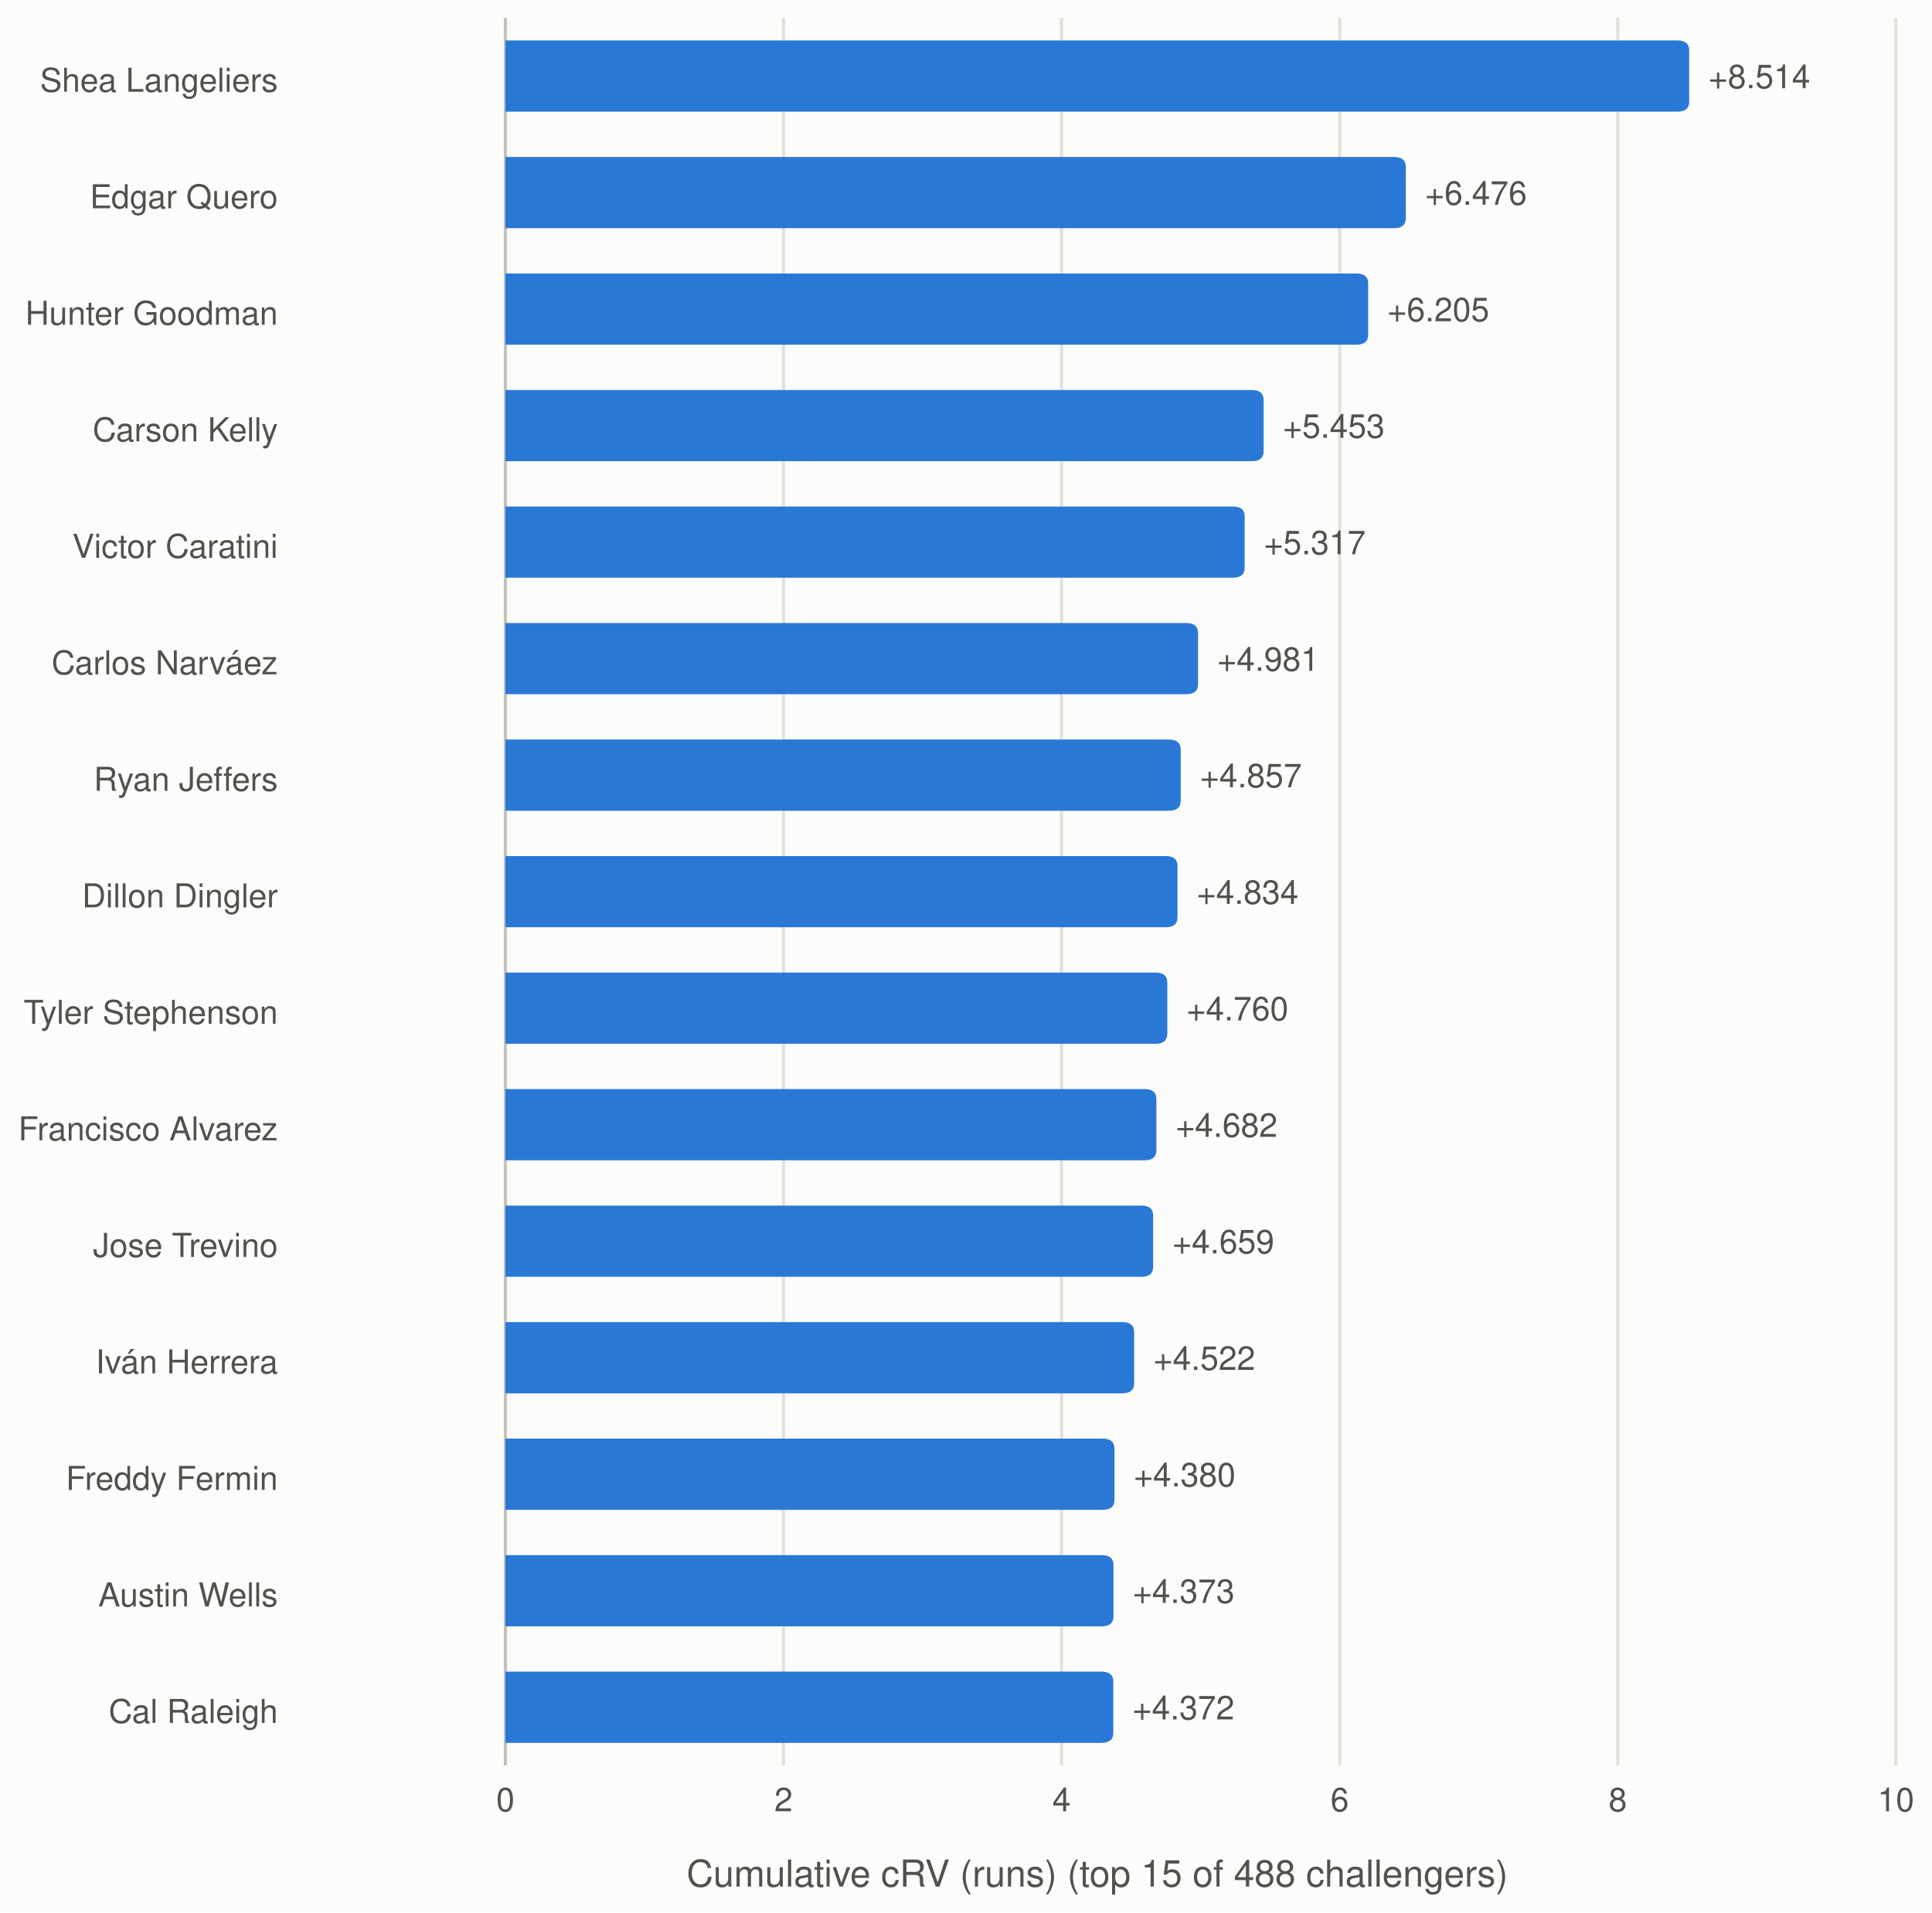
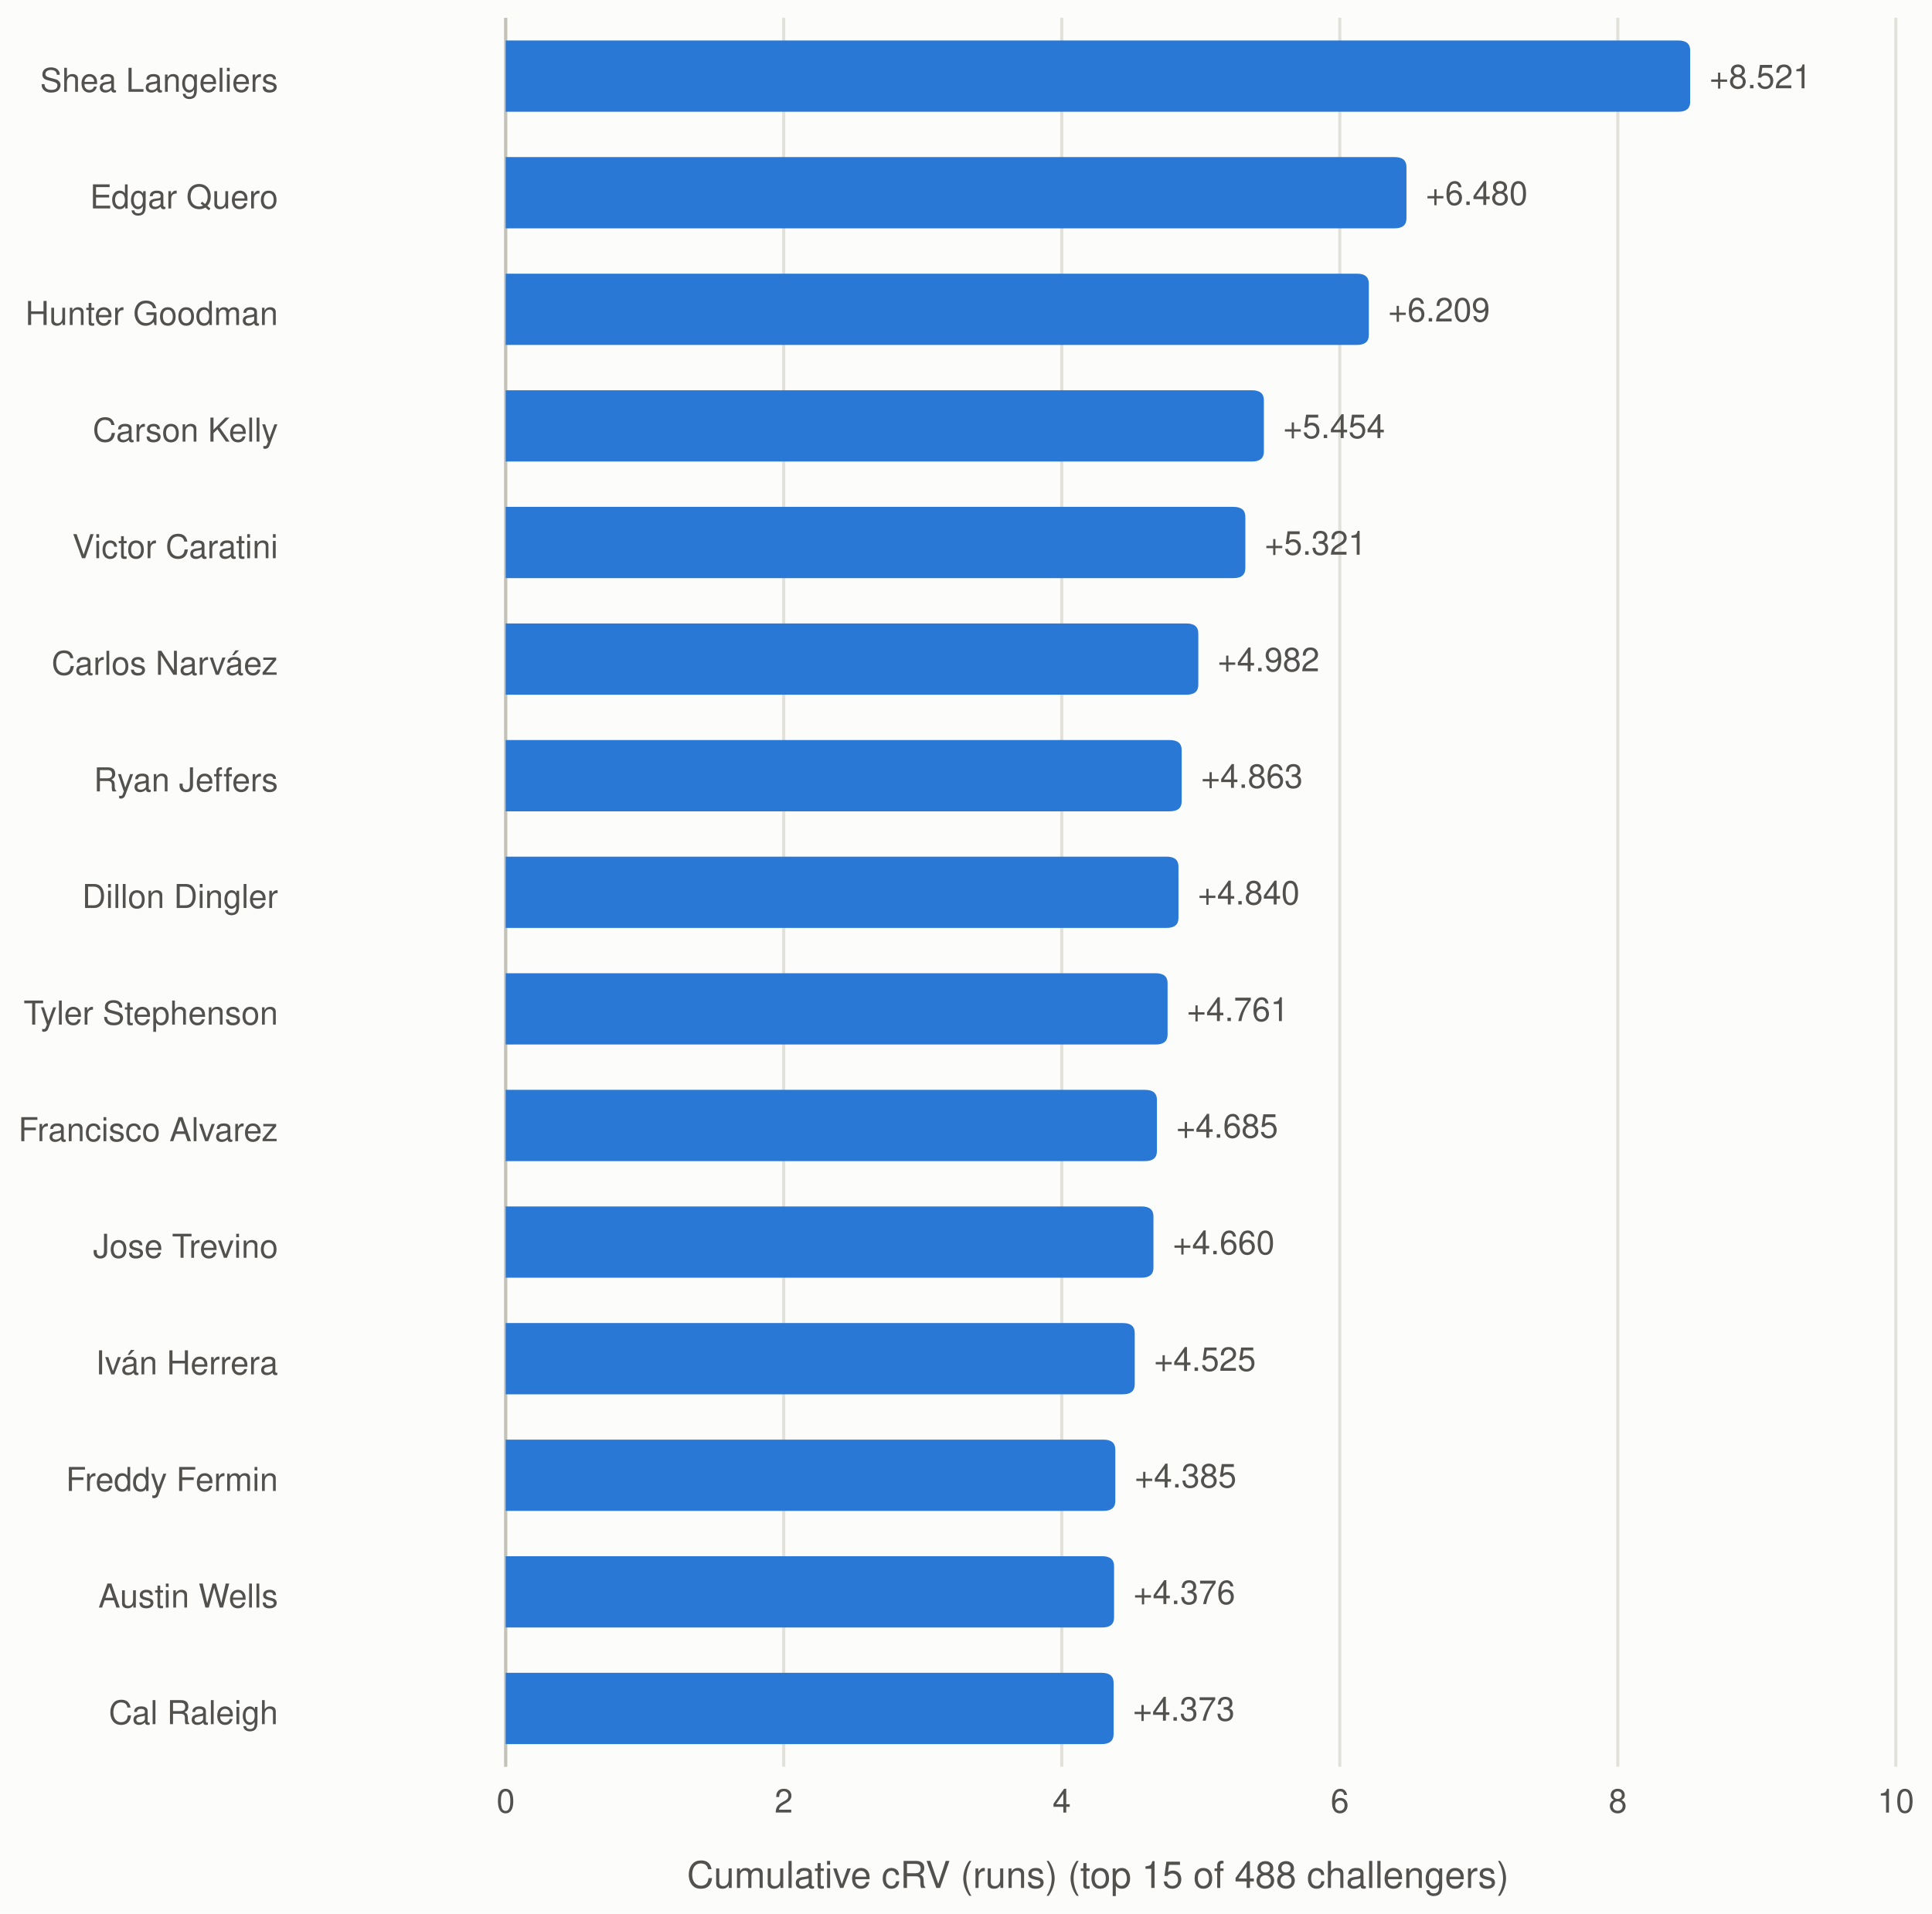
- <svg xmlns="http://www.w3.org/2000/svg" width="468.729pt" height="464.061pt" viewBox="0 0 468.729 464.061" version="1.1">
+ <svg xmlns="http://www.w3.org/2000/svg" width="468.452pt" height="464.061pt" viewBox="0 0 468.452 464.061" version="1.1">
  <defs>
    <style type="text/css">*{stroke-linejoin: round; stroke-linecap: butt}</style>
  </defs>
  <g id="figure_1">
    <g id="patch_1">
-       <path d="M 0 464.061  L 468.729 464.061  L 468.729 0  L 0 0  z " style="fill: #fcfcfb" />
+       <path d="M 0 464.061  L 468.452 464.061  L 468.452 0  L 0 0  z " style="fill: #fcfcfb" />
    </g>
    <g id="axes_1">
      <g id="patch_2">
        <path d="M 70.918 428.436  L 461.517 428.436  L 461.517 4.32  L 70.918 4.32  z " style="fill: #fcfcfb" />
      </g>
      <g id="matplotlib.axis_1">
        <g id="xtick_1">
          <g id="line2d_1">
-             <path d="M 122.615 428.436  L 122.615 4.32  " clip-path="url(#p8876d76a82)" style="fill: none; stroke: #e1e0d9; stroke-width: 0.75; stroke-linecap: square" />
+             <path d="M 122.615 428.436  L 122.615 4.32  " clip-path="url(#p052d9e7dcb)" style="fill: none; stroke: #e1e0d9; stroke-width: 0.75; stroke-linecap: square" />
          </g>
          <g id="line2d_2" />
          <g id="text_1">
            <text style="font-size: 8px; font-family: 'Helvetica Neue', 'Helvetica', 'Arial', 'DejaVu Sans', sans-serif; text-anchor: middle; fill: #52514e" x="122.615" y="439.552" transform="rotate(-0 122.6146 439.552)">0</text>
          </g>
        </g>
        <g id="xtick_2">
          <g id="line2d_3">
-             <path d="M 190.084 428.436  L 190.084 4.32  " clip-path="url(#p8876d76a82)" style="fill: none; stroke: #e1e0d9; stroke-width: 0.75; stroke-linecap: square" />
+             <path d="M 190.029 428.436  L 190.029 4.32  " clip-path="url(#p052d9e7dcb)" style="fill: none; stroke: #e1e0d9; stroke-width: 0.75; stroke-linecap: square" />
          </g>
          <g id="line2d_4" />
          <g id="text_2">
-             <text style="font-size: 8px; font-family: 'Helvetica Neue', 'Helvetica', 'Arial', 'DejaVu Sans', sans-serif; text-anchor: middle; fill: #52514e" x="190.084" y="439.552" transform="rotate(-0 190.0839 439.552)">2</text>
+             <text style="font-size: 8px; font-family: 'Helvetica Neue', 'Helvetica', 'Arial', 'DejaVu Sans', sans-serif; text-anchor: middle; fill: #52514e" x="190.029" y="439.552" transform="rotate(-0 190.0285 439.552)">2</text>
          </g>
        </g>
        <g id="xtick_3">
          <g id="line2d_5">
-             <path d="M 257.553 428.436  L 257.553 4.32  " clip-path="url(#p8876d76a82)" style="fill: none; stroke: #e1e0d9; stroke-width: 0.75; stroke-linecap: square" />
+             <path d="M 257.442 428.436  L 257.442 4.32  " clip-path="url(#p052d9e7dcb)" style="fill: none; stroke: #e1e0d9; stroke-width: 0.75; stroke-linecap: square" />
          </g>
          <g id="line2d_6" />
          <g id="text_3">
-             <text style="font-size: 8px; font-family: 'Helvetica Neue', 'Helvetica', 'Arial', 'DejaVu Sans', sans-serif; text-anchor: middle; fill: #52514e" x="257.553" y="439.552" transform="rotate(-0 257.5533 439.552)">4</text>
+             <text style="font-size: 8px; font-family: 'Helvetica Neue', 'Helvetica', 'Arial', 'DejaVu Sans', sans-serif; text-anchor: middle; fill: #52514e" x="257.442" y="439.552" transform="rotate(-0 257.4425 439.552)">4</text>
          </g>
        </g>
        <g id="xtick_4">
          <g id="line2d_7">
-             <path d="M 325.023 428.436  L 325.023 4.32  " clip-path="url(#p8876d76a82)" style="fill: none; stroke: #e1e0d9; stroke-width: 0.75; stroke-linecap: square" />
+             <path d="M 324.856 428.436  L 324.856 4.32  " clip-path="url(#p052d9e7dcb)" style="fill: none; stroke: #e1e0d9; stroke-width: 0.75; stroke-linecap: square" />
          </g>
          <g id="line2d_8" />
          <g id="text_4">
-             <text style="font-size: 8px; font-family: 'Helvetica Neue', 'Helvetica', 'Arial', 'DejaVu Sans', sans-serif; text-anchor: middle; fill: #52514e" x="325.023" y="439.552" transform="rotate(-0 325.0227 439.552)">6</text>
+             <text style="font-size: 8px; font-family: 'Helvetica Neue', 'Helvetica', 'Arial', 'DejaVu Sans', sans-serif; text-anchor: middle; fill: #52514e" x="324.856" y="439.552" transform="rotate(-0 324.8564 439.552)">6</text>
          </g>
        </g>
        <g id="xtick_5">
          <g id="line2d_9">
-             <path d="M 392.492 428.436  L 392.492 4.32  " clip-path="url(#p8876d76a82)" style="fill: none; stroke: #e1e0d9; stroke-width: 0.75; stroke-linecap: square" />
+             <path d="M 392.27 428.436  L 392.27 4.32  " clip-path="url(#p052d9e7dcb)" style="fill: none; stroke: #e1e0d9; stroke-width: 0.75; stroke-linecap: square" />
          </g>
          <g id="line2d_10" />
          <g id="text_5">
-             <text style="font-size: 8px; font-family: 'Helvetica Neue', 'Helvetica', 'Arial', 'DejaVu Sans', sans-serif; text-anchor: middle; fill: #52514e" x="392.492" y="439.552" transform="rotate(-0 392.4921 439.552)">8</text>
+             <text style="font-size: 8px; font-family: 'Helvetica Neue', 'Helvetica', 'Arial', 'DejaVu Sans', sans-serif; text-anchor: middle; fill: #52514e" x="392.27" y="439.552" transform="rotate(-0 392.2703 439.552)">8</text>
          </g>
        </g>
        <g id="xtick_6">
          <g id="line2d_11">
-             <path d="M 459.961 428.436  L 459.961 4.32  " clip-path="url(#p8876d76a82)" style="fill: none; stroke: #e1e0d9; stroke-width: 0.75; stroke-linecap: square" />
+             <path d="M 459.684 428.436  L 459.684 4.32  " clip-path="url(#p052d9e7dcb)" style="fill: none; stroke: #e1e0d9; stroke-width: 0.75; stroke-linecap: square" />
          </g>
          <g id="line2d_12" />
          <g id="text_6">
-             <text style="font-size: 8px; font-family: 'Helvetica Neue', 'Helvetica', 'Arial', 'DejaVu Sans', sans-serif; text-anchor: middle; fill: #52514e" x="459.961" y="439.552" transform="rotate(-0 459.9614 439.552)">10</text>
+             <text style="font-size: 8px; font-family: 'Helvetica Neue', 'Helvetica', 'Arial', 'DejaVu Sans', sans-serif; text-anchor: middle; fill: #52514e" x="459.684" y="439.552" transform="rotate(-0 459.6843 439.552)">10</text>
          </g>
        </g>
        <g id="text_7">
          <text style="font-size: 9px; font-family: 'Helvetica Neue', 'Helvetica', 'Arial', 'DejaVu Sans', sans-serif; text-anchor: middle; fill: #52514e" x="266.217" y="457.824" transform="rotate(-0 266.2175 457.824)">Cumulative cRV (runs)    (top 15 of 488 challengers)</text>
        </g>
      </g>
      <g id="matplotlib.axis_2">
        <g id="ytick_1">
          <g id="line2d_13" />
          <g id="text_8">
            <text style="font-size: 8px; font-family: 'Helvetica Neue', 'Helvetica', 'Arial', 'DejaVu Sans', sans-serif; text-anchor: end; fill: #52514e" x="67.418" y="22.265" transform="rotate(-0 67.4175 22.2652)">Shea Langeliers</text>
          </g>
        </g>
        <g id="ytick_2">
          <g id="line2d_14" />
          <g id="text_9">
            <text style="font-size: 8px; font-family: 'Helvetica Neue', 'Helvetica', 'Arial', 'DejaVu Sans', sans-serif; text-anchor: end; fill: #52514e" x="67.418" y="50.54" transform="rotate(-0 67.4175 50.5396)">Edgar Quero</text>
          </g>
        </g>
        <g id="ytick_3">
          <g id="line2d_15" />
          <g id="text_10">
            <text style="font-size: 8px; font-family: 'Helvetica Neue', 'Helvetica', 'Arial', 'DejaVu Sans', sans-serif; text-anchor: end; fill: #52514e" x="67.418" y="78.814" transform="rotate(-0 67.4175 78.814)">Hunter Goodman</text>
          </g>
        </g>
        <g id="ytick_4">
          <g id="line2d_16" />
          <g id="text_11">
            <text style="font-size: 8px; font-family: 'Helvetica Neue', 'Helvetica', 'Arial', 'DejaVu Sans', sans-serif; text-anchor: end; fill: #52514e" x="67.418" y="107.088" transform="rotate(-0 67.4175 107.0884)">Carson Kelly</text>
          </g>
        </g>
        <g id="ytick_5">
          <g id="line2d_17" />
          <g id="text_12">
            <text style="font-size: 8px; font-family: 'Helvetica Neue', 'Helvetica', 'Arial', 'DejaVu Sans', sans-serif; text-anchor: end; fill: #52514e" x="67.418" y="135.363" transform="rotate(-0 67.4175 135.3628)">Victor Caratini</text>
          </g>
        </g>
        <g id="ytick_6">
          <g id="line2d_18" />
          <g id="text_13">
            <text style="font-size: 8px; font-family: 'Helvetica Neue', 'Helvetica', 'Arial', 'DejaVu Sans', sans-serif; text-anchor: end; fill: #52514e" x="67.418" y="163.637" transform="rotate(-0 67.4175 163.6372)">Carlos Narváez</text>
          </g>
        </g>
        <g id="ytick_7">
          <g id="line2d_19" />
          <g id="text_14">
            <text style="font-size: 8px; font-family: 'Helvetica Neue', 'Helvetica', 'Arial', 'DejaVu Sans', sans-serif; text-anchor: end; fill: #52514e" x="67.418" y="191.912" transform="rotate(-0 67.4175 191.9116)">Ryan Jeffers</text>
          </g>
        </g>
        <g id="ytick_8">
          <g id="line2d_20" />
          <g id="text_15">
            <text style="font-size: 8px; font-family: 'Helvetica Neue', 'Helvetica', 'Arial', 'DejaVu Sans', sans-serif; text-anchor: end; fill: #52514e" x="67.418" y="220.186" transform="rotate(-0 67.4175 220.186)">Dillon Dingler</text>
          </g>
        </g>
        <g id="ytick_9">
          <g id="line2d_21" />
          <g id="text_16">
            <text style="font-size: 8px; font-family: 'Helvetica Neue', 'Helvetica', 'Arial', 'DejaVu Sans', sans-serif; text-anchor: end; fill: #52514e" x="67.418" y="248.46" transform="rotate(-0 67.4175 248.4604)">Tyler Stephenson</text>
          </g>
        </g>
        <g id="ytick_10">
          <g id="line2d_22" />
          <g id="text_17">
            <text style="font-size: 8px; font-family: 'Helvetica Neue', 'Helvetica', 'Arial', 'DejaVu Sans', sans-serif; text-anchor: end; fill: #52514e" x="67.418" y="276.735" transform="rotate(-0 67.4175 276.7348)">Francisco Alvarez</text>
          </g>
        </g>
        <g id="ytick_11">
          <g id="line2d_23" />
          <g id="text_18">
            <text style="font-size: 8px; font-family: 'Helvetica Neue', 'Helvetica', 'Arial', 'DejaVu Sans', sans-serif; text-anchor: end; fill: #52514e" x="67.418" y="305.009" transform="rotate(-0 67.4175 305.0092)">Jose Trevino</text>
          </g>
        </g>
        <g id="ytick_12">
          <g id="line2d_24" />
          <g id="text_19">
            <text style="font-size: 8px; font-family: 'Helvetica Neue', 'Helvetica', 'Arial', 'DejaVu Sans', sans-serif; text-anchor: end; fill: #52514e" x="67.418" y="333.284" transform="rotate(-0 67.4175 333.2836)">Iván Herrera</text>
          </g>
        </g>
        <g id="ytick_13">
          <g id="line2d_25" />
          <g id="text_20">
            <text style="font-size: 8px; font-family: 'Helvetica Neue', 'Helvetica', 'Arial', 'DejaVu Sans', sans-serif; text-anchor: end; fill: #52514e" x="67.418" y="361.558" transform="rotate(-0 67.4175 361.558)">Freddy Fermin</text>
          </g>
        </g>
        <g id="ytick_14">
          <g id="line2d_26" />
          <g id="text_21">
            <text style="font-size: 8px; font-family: 'Helvetica Neue', 'Helvetica', 'Arial', 'DejaVu Sans', sans-serif; text-anchor: end; fill: #52514e" x="67.418" y="389.832" transform="rotate(-0 67.4175 389.8324)">Austin Wells</text>
          </g>
        </g>
        <g id="ytick_15">
          <g id="line2d_27" />
          <g id="text_22">
            <text style="font-size: 8px; font-family: 'Helvetica Neue', 'Helvetica', 'Arial', 'DejaVu Sans', sans-serif; text-anchor: end; fill: #52514e" x="67.418" y="418.107" transform="rotate(-0 67.4175 418.1068)">Cal Raleigh</text>
          </g>
        </g>
      </g>
      <g id="line2d_28">
-         <path d="M 122.615 428.436  L 122.615 4.32  " clip-path="url(#p8876d76a82)" style="fill: none; stroke: #c3c2b7; stroke-width: 0.75; stroke-linecap: square" />
+         <path d="M 122.615 428.436  L 122.615 4.32  " clip-path="url(#p052d9e7dcb)" style="fill: none; stroke: #c3c2b7; stroke-width: 0.75; stroke-linecap: square" />
      </g>
      <g id="patch_3">
-         <path d="M 122.615 9.817  L 406.94 9.817  Q 409.82 9.817 409.82 12.231  L 409.82 24.683  Q 409.82 27.097 406.94 27.097  L 122.615 27.097  z " clip-path="url(#p8876d76a82)" style="fill: #2a78d6" />
+         <path d="M 122.615 9.817  L 406.94 9.817  Q 409.82 9.817 409.82 12.233  L 409.82 24.681  Q 409.82 27.097 406.94 27.097  L 122.615 27.097  z " clip-path="url(#p052d9e7dcb)" style="fill: #2a78d6" />
      </g>
      <g id="patch_4">
-         <path d="M 122.615 38.092  L 338.189 38.092  Q 341.069 38.092 341.069 40.505  L 341.069 52.958  Q 341.069 55.372 338.189 55.372  L 122.615 55.372  z " clip-path="url(#p8876d76a82)" style="fill: #2a78d6" />
+         <path d="M 122.615 38.092  L 338.145 38.092  Q 341.025 38.092 341.025 40.507  L 341.025 52.956  Q 341.025 55.372 338.145 55.372  L 122.615 55.372  z " clip-path="url(#p052d9e7dcb)" style="fill: #2a78d6" />
      </g>
      <g id="patch_5">
-         <path d="M 122.615 66.366  L 329.058 66.366  Q 331.938 66.366 331.938 68.78  L 331.938 81.232  Q 331.938 83.646 329.058 83.646  L 122.615 83.646  z " clip-path="url(#p8876d76a82)" style="fill: #2a78d6" />
+         <path d="M 122.615 66.366  L 329.021 66.366  Q 331.901 66.366 331.901 68.782  L 331.901 81.23  Q 331.901 83.646 329.021 83.646  L 122.615 83.646  z " clip-path="url(#p052d9e7dcb)" style="fill: #2a78d6" />
      </g>
      <g id="patch_6">
-         <path d="M 122.615 94.64  L 303.69 94.64  Q 306.57 94.64 306.57 97.054  L 306.57 109.507  Q 306.57 111.92 303.69 111.92  L 122.615 111.92  z " clip-path="url(#p8876d76a82)" style="fill: #2a78d6" />
+         <path d="M 122.615 94.64  L 303.572 94.64  Q 306.452 94.64 306.452 97.056  L 306.452 109.505  Q 306.452 111.92 303.572 111.92  L 122.615 111.92  z " clip-path="url(#p052d9e7dcb)" style="fill: #2a78d6" />
      </g>
      <g id="patch_7">
-         <path d="M 122.615 122.915  L 299.091 122.915  Q 301.971 122.915 301.971 125.329  L 301.971 137.781  Q 301.971 140.195 299.091 140.195  L 122.615 140.195  z " clip-path="url(#p8876d76a82)" style="fill: #2a78d6" />
+         <path d="M 122.615 122.915  L 299.078 122.915  Q 301.958 122.915 301.958 125.331  L 301.958 137.779  Q 301.958 140.195 299.078 140.195  L 122.615 140.195  z " clip-path="url(#p052d9e7dcb)" style="fill: #2a78d6" />
      </g>
      <g id="patch_8">
-         <path d="M 122.615 151.189  L 287.778 151.189  Q 290.658 151.189 290.658 153.603  L 290.658 166.055  Q 290.658 168.469 287.778 168.469  L 122.615 168.469  z " clip-path="url(#p8876d76a82)" style="fill: #2a78d6" />
+         <path d="M 122.615 151.189  L 287.674 151.189  Q 290.554 151.189 290.554 153.605  L 290.554 166.053  Q 290.554 168.469 287.674 168.469  L 122.615 168.469  z " clip-path="url(#p052d9e7dcb)" style="fill: #2a78d6" />
      </g>
      <g id="patch_9">
-         <path d="M 122.615 179.464  L 283.573 179.464  Q 286.453 179.464 286.453 181.877  L 286.453 194.33  Q 286.453 196.744 283.573 196.744  L 122.615 196.744  z " clip-path="url(#p8876d76a82)" style="fill: #2a78d6" />
+         <path d="M 122.615 179.464  L 283.64 179.464  Q 286.52 179.464 286.52 181.879  L 286.52 194.328  Q 286.52 196.744 283.64 196.744  L 122.615 196.744  z " clip-path="url(#p052d9e7dcb)" style="fill: #2a78d6" />
      </g>
      <g id="patch_10">
-         <path d="M 122.615 207.738  L 282.797 207.738  Q 285.677 207.738 285.677 210.152  L 285.677 222.604  Q 285.677 225.018 282.797 225.018  L 122.615 225.018  z " clip-path="url(#p8876d76a82)" style="fill: #2a78d6" />
+         <path d="M 122.615 207.738  L 282.865 207.738  Q 285.745 207.738 285.745 210.154  L 285.745 222.602  Q 285.745 225.018 282.865 225.018  L 122.615 225.018  z " clip-path="url(#p052d9e7dcb)" style="fill: #2a78d6" />
      </g>
      <g id="patch_11">
-         <path d="M 122.615 236.012  L 280.323 236.012  Q 283.203 236.012 283.203 238.426  L 283.203 250.879  Q 283.203 253.292 280.323 253.292  L 122.615 253.292  z " clip-path="url(#p8876d76a82)" style="fill: #2a78d6" />
+         <path d="M 122.615 236.012  L 280.225 236.012  Q 283.105 236.012 283.105 238.428  L 283.105 250.877  Q 283.105 253.292 280.225 253.292  L 122.615 253.292  z " clip-path="url(#p052d9e7dcb)" style="fill: #2a78d6" />
      </g>
      <g id="patch_12">
-         <path d="M 122.615 264.287  L 277.669 264.287  Q 280.549 264.287 280.549 266.701  L 280.549 279.153  Q 280.549 281.567 277.669 281.567  L 122.615 281.567  z " clip-path="url(#p8876d76a82)" style="fill: #2a78d6" />
+         <path d="M 122.615 264.287  L 277.64 264.287  Q 280.52 264.287 280.52 266.703  L 280.52 279.151  Q 280.52 281.567 277.64 281.567  L 122.615 281.567  z " clip-path="url(#p052d9e7dcb)" style="fill: #2a78d6" />
      </g>
      <g id="patch_13">
-         <path d="M 122.615 292.561  L 276.893 292.561  Q 279.773 292.561 279.773 294.975  L 279.773 307.427  Q 279.773 309.841 276.893 309.841  L 122.615 309.841  z " clip-path="url(#p8876d76a82)" style="fill: #2a78d6" />
+         <path d="M 122.615 292.561  L 276.798 292.561  Q 279.678 292.561 279.678 294.977  L 279.678 307.425  Q 279.678 309.841 276.798 309.841  L 122.615 309.841  z " clip-path="url(#p052d9e7dcb)" style="fill: #2a78d6" />
      </g>
      <g id="patch_14">
-         <path d="M 122.615 320.836  L 272.283 320.836  Q 275.163 320.836 275.163 323.249  L 275.163 335.702  Q 275.163 338.116 272.283 338.116  L 122.615 338.116  z " clip-path="url(#p8876d76a82)" style="fill: #2a78d6" />
+         <path d="M 122.615 320.836  L 272.259 320.836  Q 275.139 320.836 275.139 323.251  L 275.139 335.7  Q 275.139 338.116 272.259 338.116  L 122.615 338.116  z " clip-path="url(#p052d9e7dcb)" style="fill: #2a78d6" />
      </g>
      <g id="patch_15">
-         <path d="M 122.615 349.11  L 267.504 349.11  Q 270.384 349.11 270.384 351.524  L 270.384 363.976  Q 270.384 366.39 267.504 366.39  L 122.615 366.39  z " clip-path="url(#p8876d76a82)" style="fill: #2a78d6" />
+         <path d="M 122.615 349.11  L 267.551 349.11  Q 270.431 349.11 270.431 351.526  L 270.431 363.974  Q 270.431 366.39 267.551 366.39  L 122.615 366.39  z " clip-path="url(#p052d9e7dcb)" style="fill: #2a78d6" />
      </g>
      <g id="patch_16">
-         <path d="M 122.615 377.384  L 267.268 377.384  Q 270.148 377.384 270.148 379.798  L 270.148 392.251  Q 270.148 394.664 267.268 394.664  L 122.615 394.664  z " clip-path="url(#p8876d76a82)" style="fill: #2a78d6" />
+         <path d="M 122.615 377.384  L 267.248 377.384  Q 270.128 377.384 270.128 379.8  L 270.128 392.249  Q 270.128 394.664 267.248 394.664  L 122.615 394.664  z " clip-path="url(#p052d9e7dcb)" style="fill: #2a78d6" />
      </g>
      <g id="patch_17">
-         <path d="M 122.615 405.659  L 267.223 405.659  Q 270.103 405.659 270.103 408.073  L 270.103 420.525  Q 270.103 422.939 267.223 422.939  L 122.615 422.939  z " clip-path="url(#p8876d76a82)" style="fill: #2a78d6" />
+         <path d="M 122.615 405.659  L 267.135 405.659  Q 270.015 405.659 270.015 408.075  L 270.015 420.523  Q 270.015 422.939 267.135 422.939  L 122.615 422.939  z " clip-path="url(#p052d9e7dcb)" style="fill: #2a78d6" />
      </g>
      <g id="text_23">
-         <text style="font-size: 8px; font-family: 'Helvetica Neue', 'Helvetica', 'Arial', 'DejaVu Sans', sans-serif; text-anchor: start; fill: #52514e" x="414.508" y="21.413" transform="rotate(-0 414.5076 21.4132)">+8.514</text>
+         <text style="font-size: 8px; font-family: 'Helvetica Neue', 'Helvetica', 'Arial', 'DejaVu Sans', sans-serif; text-anchor: start; fill: #52514e" x="414.508" y="21.413" transform="rotate(-0 414.5076 21.4132)">+8.521</text>
      </g>
      <g id="text_24">
-         <text style="font-size: 8px; font-family: 'Helvetica Neue', 'Helvetica', 'Arial', 'DejaVu Sans', sans-serif; text-anchor: start; fill: #52514e" x="345.756" y="49.688" transform="rotate(-0 345.7563 49.6876)">+6.476</text>
+         <text style="font-size: 8px; font-family: 'Helvetica Neue', 'Helvetica', 'Arial', 'DejaVu Sans', sans-serif; text-anchor: start; fill: #52514e" x="345.712" y="49.688" transform="rotate(-0 345.7117 49.6876)">+6.480</text>
      </g>
      <g id="text_25">
-         <text style="font-size: 8px; font-family: 'Helvetica Neue', 'Helvetica', 'Arial', 'DejaVu Sans', sans-serif; text-anchor: start; fill: #52514e" x="336.625" y="77.962" transform="rotate(-0 336.6255 77.962)">+6.205</text>
+         <text style="font-size: 8px; font-family: 'Helvetica Neue', 'Helvetica', 'Arial', 'DejaVu Sans', sans-serif; text-anchor: start; fill: #52514e" x="336.588" y="77.962" transform="rotate(-0 336.5884 77.962)">+6.209</text>
      </g>
      <g id="text_26">
-         <text style="font-size: 8px; font-family: 'Helvetica Neue', 'Helvetica', 'Arial', 'DejaVu Sans', sans-serif; text-anchor: start; fill: #52514e" x="311.257" y="106.236" transform="rotate(-0 311.257 106.2364)">+5.453</text>
+         <text style="font-size: 8px; font-family: 'Helvetica Neue', 'Helvetica', 'Arial', 'DejaVu Sans', sans-serif; text-anchor: start; fill: #52514e" x="311.14" y="106.236" transform="rotate(-0 311.1396 106.2364)">+5.454</text>
      </g>
      <g id="text_27">
-         <text style="font-size: 8px; font-family: 'Helvetica Neue', 'Helvetica', 'Arial', 'DejaVu Sans', sans-serif; text-anchor: start; fill: #52514e" x="306.658" y="134.511" transform="rotate(-0 306.6578 134.5108)">+5.317</text>
+         <text style="font-size: 8px; font-family: 'Helvetica Neue', 'Helvetica', 'Arial', 'DejaVu Sans', sans-serif; text-anchor: start; fill: #52514e" x="306.645" y="134.511" transform="rotate(-0 306.6453 134.5108)">+5.321</text>
      </g>
      <g id="text_28">
-         <text style="font-size: 8px; font-family: 'Helvetica Neue', 'Helvetica', 'Arial', 'DejaVu Sans', sans-serif; text-anchor: start; fill: #52514e" x="295.345" y="162.785" transform="rotate(-0 295.3455 162.7852)">+4.981</text>
+         <text style="font-size: 8px; font-family: 'Helvetica Neue', 'Helvetica', 'Arial', 'DejaVu Sans', sans-serif; text-anchor: start; fill: #52514e" x="295.241" y="162.785" transform="rotate(-0 295.2411 162.7852)">+4.982</text>
      </g>
      <g id="text_29">
-         <text style="font-size: 8px; font-family: 'Helvetica Neue', 'Helvetica', 'Arial', 'DejaVu Sans', sans-serif; text-anchor: start; fill: #52514e" x="291.14" y="191.06" transform="rotate(-0 291.1399 191.0596)">+4.857</text>
+         <text style="font-size: 8px; font-family: 'Helvetica Neue', 'Helvetica', 'Arial', 'DejaVu Sans', sans-serif; text-anchor: start; fill: #52514e" x="291.208" y="191.06" transform="rotate(-0 291.2075 191.0596)">+4.863</text>
      </g>
      <g id="text_30">
-         <text style="font-size: 8px; font-family: 'Helvetica Neue', 'Helvetica', 'Arial', 'DejaVu Sans', sans-serif; text-anchor: start; fill: #52514e" x="290.364" y="219.334" transform="rotate(-0 290.364 219.334)">+4.834</text>
+         <text style="font-size: 8px; font-family: 'Helvetica Neue', 'Helvetica', 'Arial', 'DejaVu Sans', sans-serif; text-anchor: start; fill: #52514e" x="290.432" y="219.334" transform="rotate(-0 290.4323 219.334)">+4.840</text>
      </g>
      <g id="text_31">
-         <text style="font-size: 8px; font-family: 'Helvetica Neue', 'Helvetica', 'Arial', 'DejaVu Sans', sans-serif; text-anchor: start; fill: #52514e" x="287.89" y="247.608" transform="rotate(-0 287.8901 247.6084)">+4.760</text>
+         <text style="font-size: 8px; font-family: 'Helvetica Neue', 'Helvetica', 'Arial', 'DejaVu Sans', sans-serif; text-anchor: start; fill: #52514e" x="287.792" y="247.608" transform="rotate(-0 287.7919 247.6084)">+4.761</text>
      </g>
      <g id="text_32">
-         <text style="font-size: 8px; font-family: 'Helvetica Neue', 'Helvetica', 'Arial', 'DejaVu Sans', sans-serif; text-anchor: start; fill: #52514e" x="285.236" y="275.883" transform="rotate(-0 285.2363 275.8828)">+4.682</text>
+         <text style="font-size: 8px; font-family: 'Helvetica Neue', 'Helvetica', 'Arial', 'DejaVu Sans', sans-serif; text-anchor: start; fill: #52514e" x="285.208" y="275.883" transform="rotate(-0 285.2077 275.8828)">+4.685</text>
      </g>
      <g id="text_33">
-         <text style="font-size: 8px; font-family: 'Helvetica Neue', 'Helvetica', 'Arial', 'DejaVu Sans', sans-serif; text-anchor: start; fill: #52514e" x="284.46" y="304.157" transform="rotate(-0 284.4604 304.1572)">+4.659</text>
+         <text style="font-size: 8px; font-family: 'Helvetica Neue', 'Helvetica', 'Arial', 'DejaVu Sans', sans-serif; text-anchor: start; fill: #52514e" x="284.365" y="304.157" transform="rotate(-0 284.365 304.1572)">+4.660</text>
      </g>
      <g id="text_34">
-         <text style="font-size: 8px; font-family: 'Helvetica Neue', 'Helvetica', 'Arial', 'DejaVu Sans', sans-serif; text-anchor: start; fill: #52514e" x="279.85" y="332.432" transform="rotate(-0 279.85 332.4316)">+4.522</text>
+         <text style="font-size: 8px; font-family: 'Helvetica Neue', 'Helvetica', 'Arial', 'DejaVu Sans', sans-serif; text-anchor: start; fill: #52514e" x="279.826" y="332.432" transform="rotate(-0 279.8258 332.4316)">+4.525</text>
      </g>
      <g id="text_35">
-         <text style="font-size: 8px; font-family: 'Helvetica Neue', 'Helvetica', 'Arial', 'DejaVu Sans', sans-serif; text-anchor: start; fill: #52514e" x="275.071" y="360.706" transform="rotate(-0 275.0709 360.706)">+4.380</text>
+         <text style="font-size: 8px; font-family: 'Helvetica Neue', 'Helvetica', 'Arial', 'DejaVu Sans', sans-serif; text-anchor: start; fill: #52514e" x="275.118" y="360.706" transform="rotate(-0 275.1181 360.706)">+4.385</text>
      </g>
      <g id="text_36">
-         <text style="font-size: 8px; font-family: 'Helvetica Neue', 'Helvetica', 'Arial', 'DejaVu Sans', sans-serif; text-anchor: start; fill: #52514e" x="274.835" y="388.98" transform="rotate(-0 274.8348 388.9804)">+4.373</text>
+         <text style="font-size: 8px; font-family: 'Helvetica Neue', 'Helvetica', 'Arial', 'DejaVu Sans', sans-serif; text-anchor: start; fill: #52514e" x="274.815" y="388.98" transform="rotate(-0 274.8147 388.9804)">+4.376</text>
      </g>
      <g id="text_37">
-         <text style="font-size: 8px; font-family: 'Helvetica Neue', 'Helvetica', 'Arial', 'DejaVu Sans', sans-serif; text-anchor: start; fill: #52514e" x="274.79" y="417.255" transform="rotate(-0 274.7898 417.2548)">+4.372</text>
+         <text style="font-size: 8px; font-family: 'Helvetica Neue', 'Helvetica', 'Arial', 'DejaVu Sans', sans-serif; text-anchor: start; fill: #52514e" x="274.702" y="417.255" transform="rotate(-0 274.7024 417.2548)">+4.373</text>
      </g>
    </g>
  </g>
  <defs>
-     <clipPath id="p8876d76a82">
+     <clipPath id="p052d9e7dcb">
      <rect x="70.918" y="4.32" width="390.6" height="424.116" />
    </clipPath>
  </defs>
</svg>
